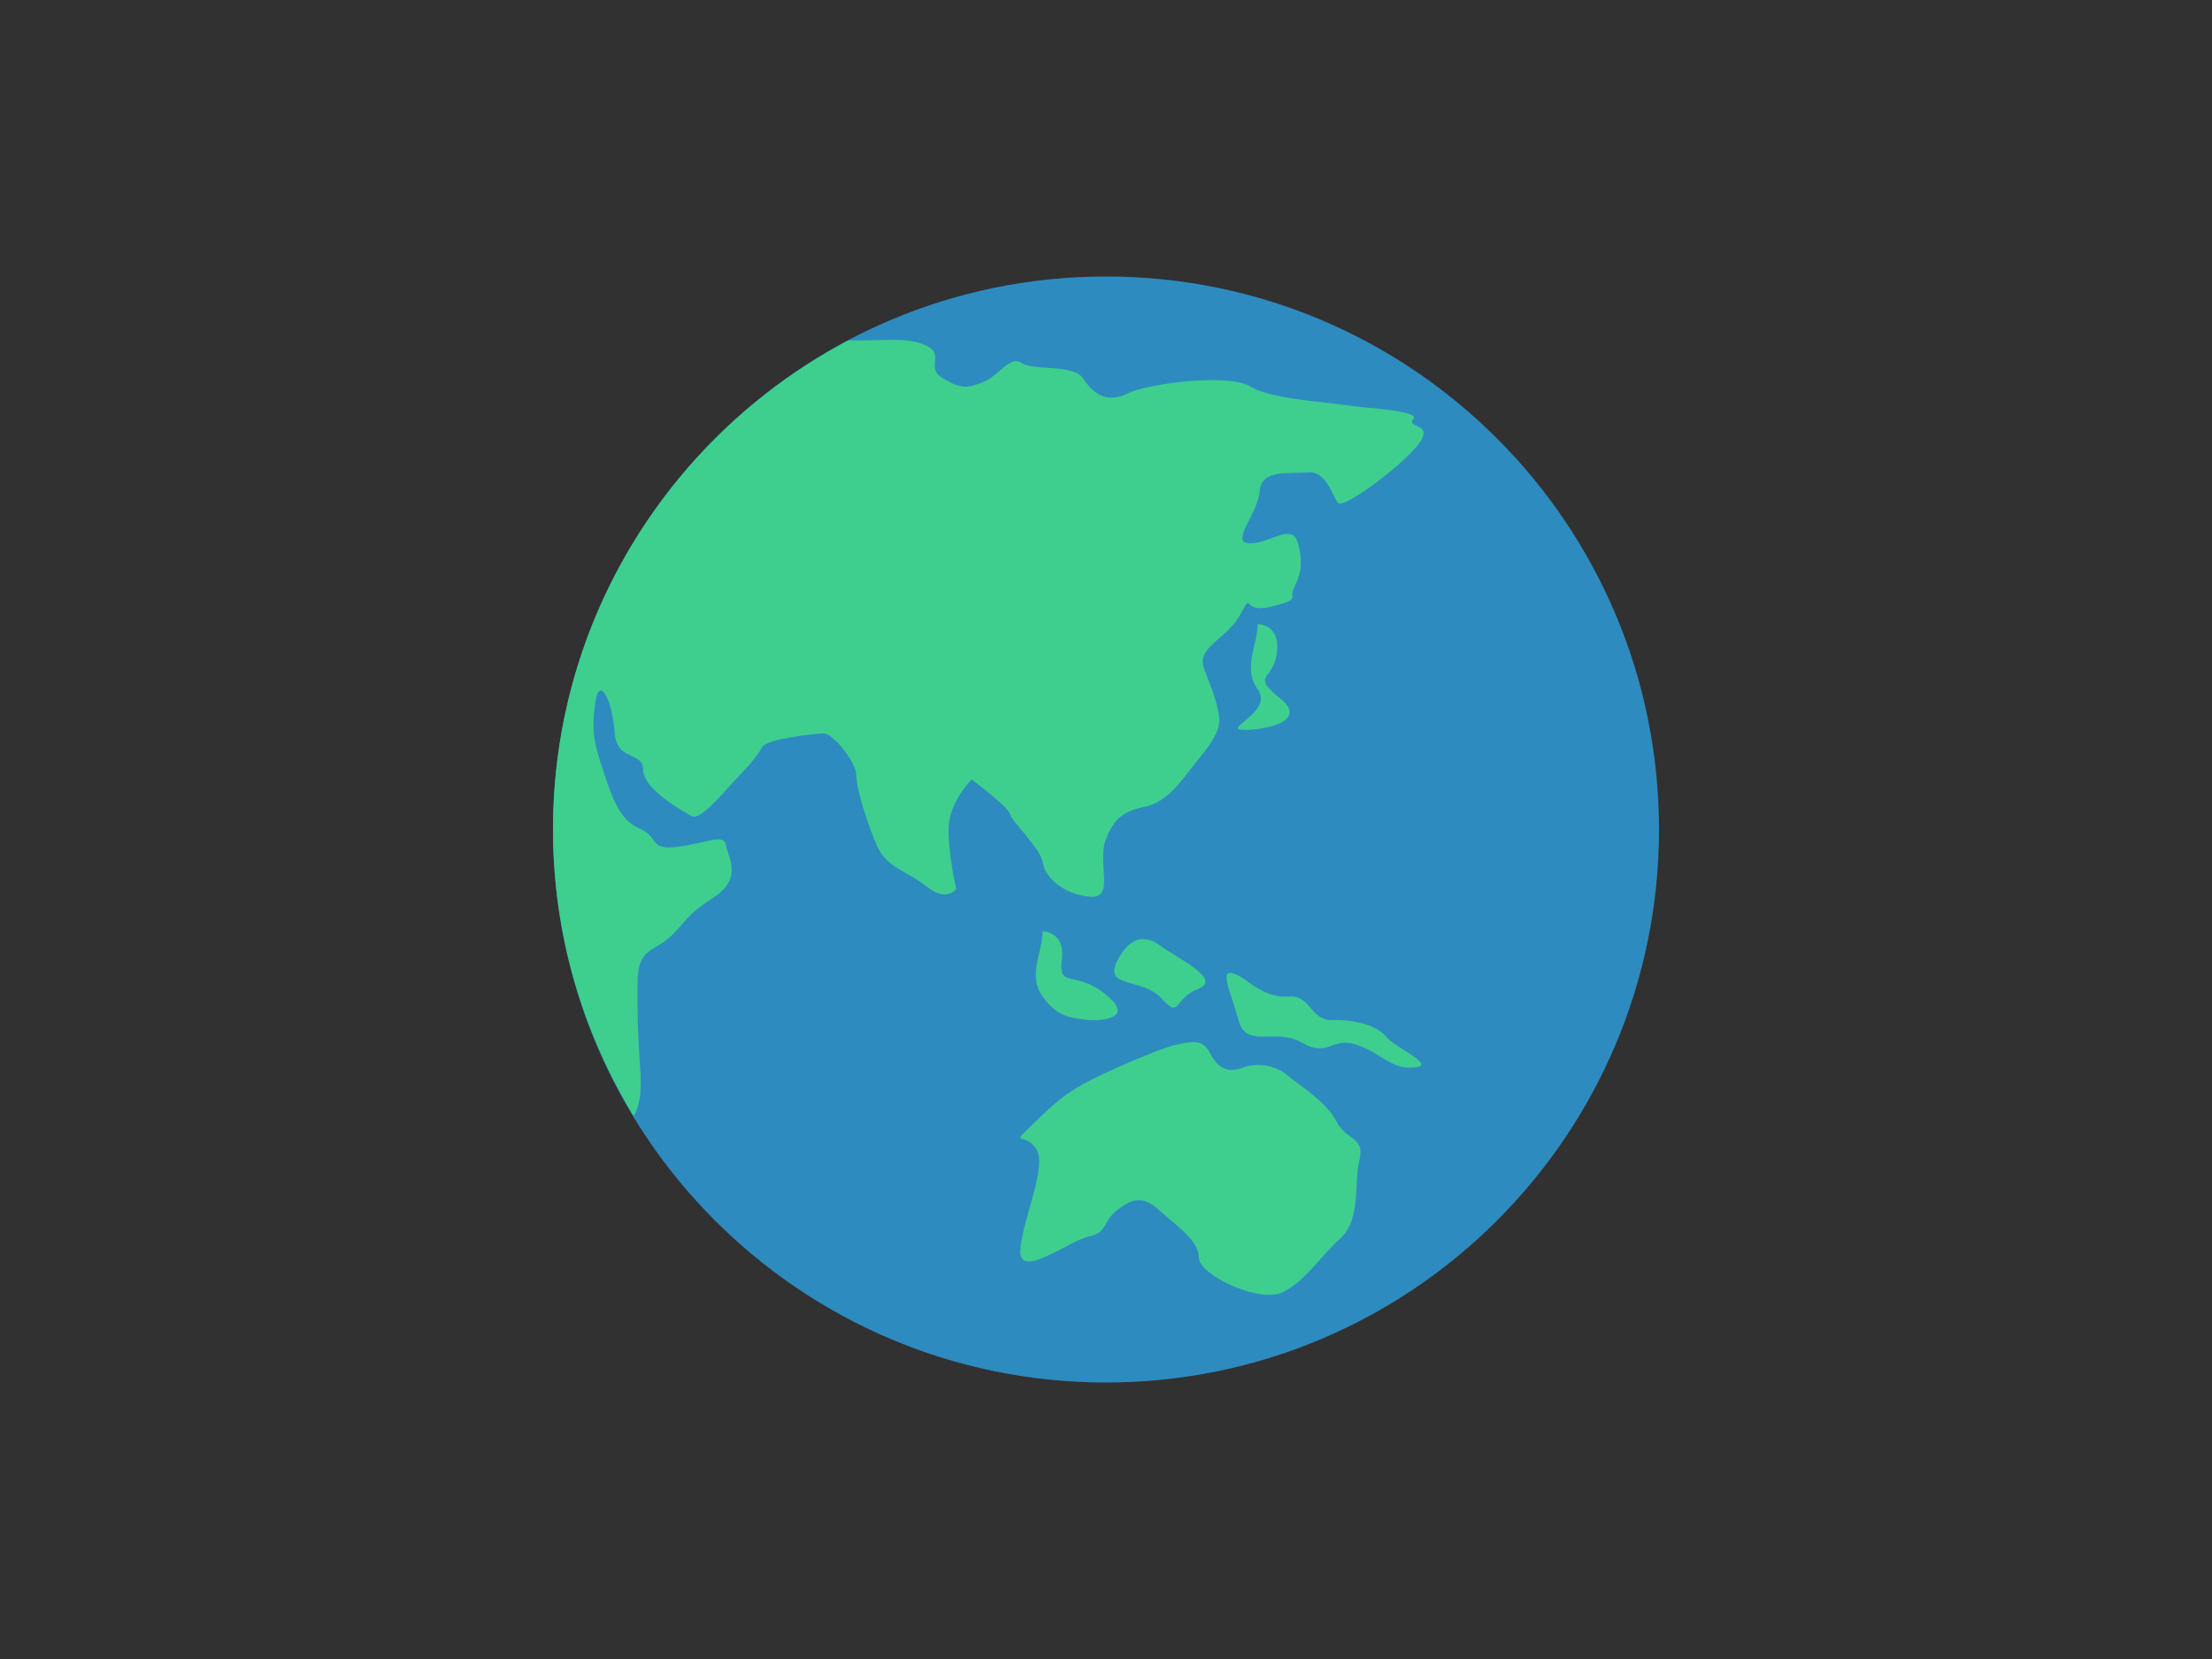
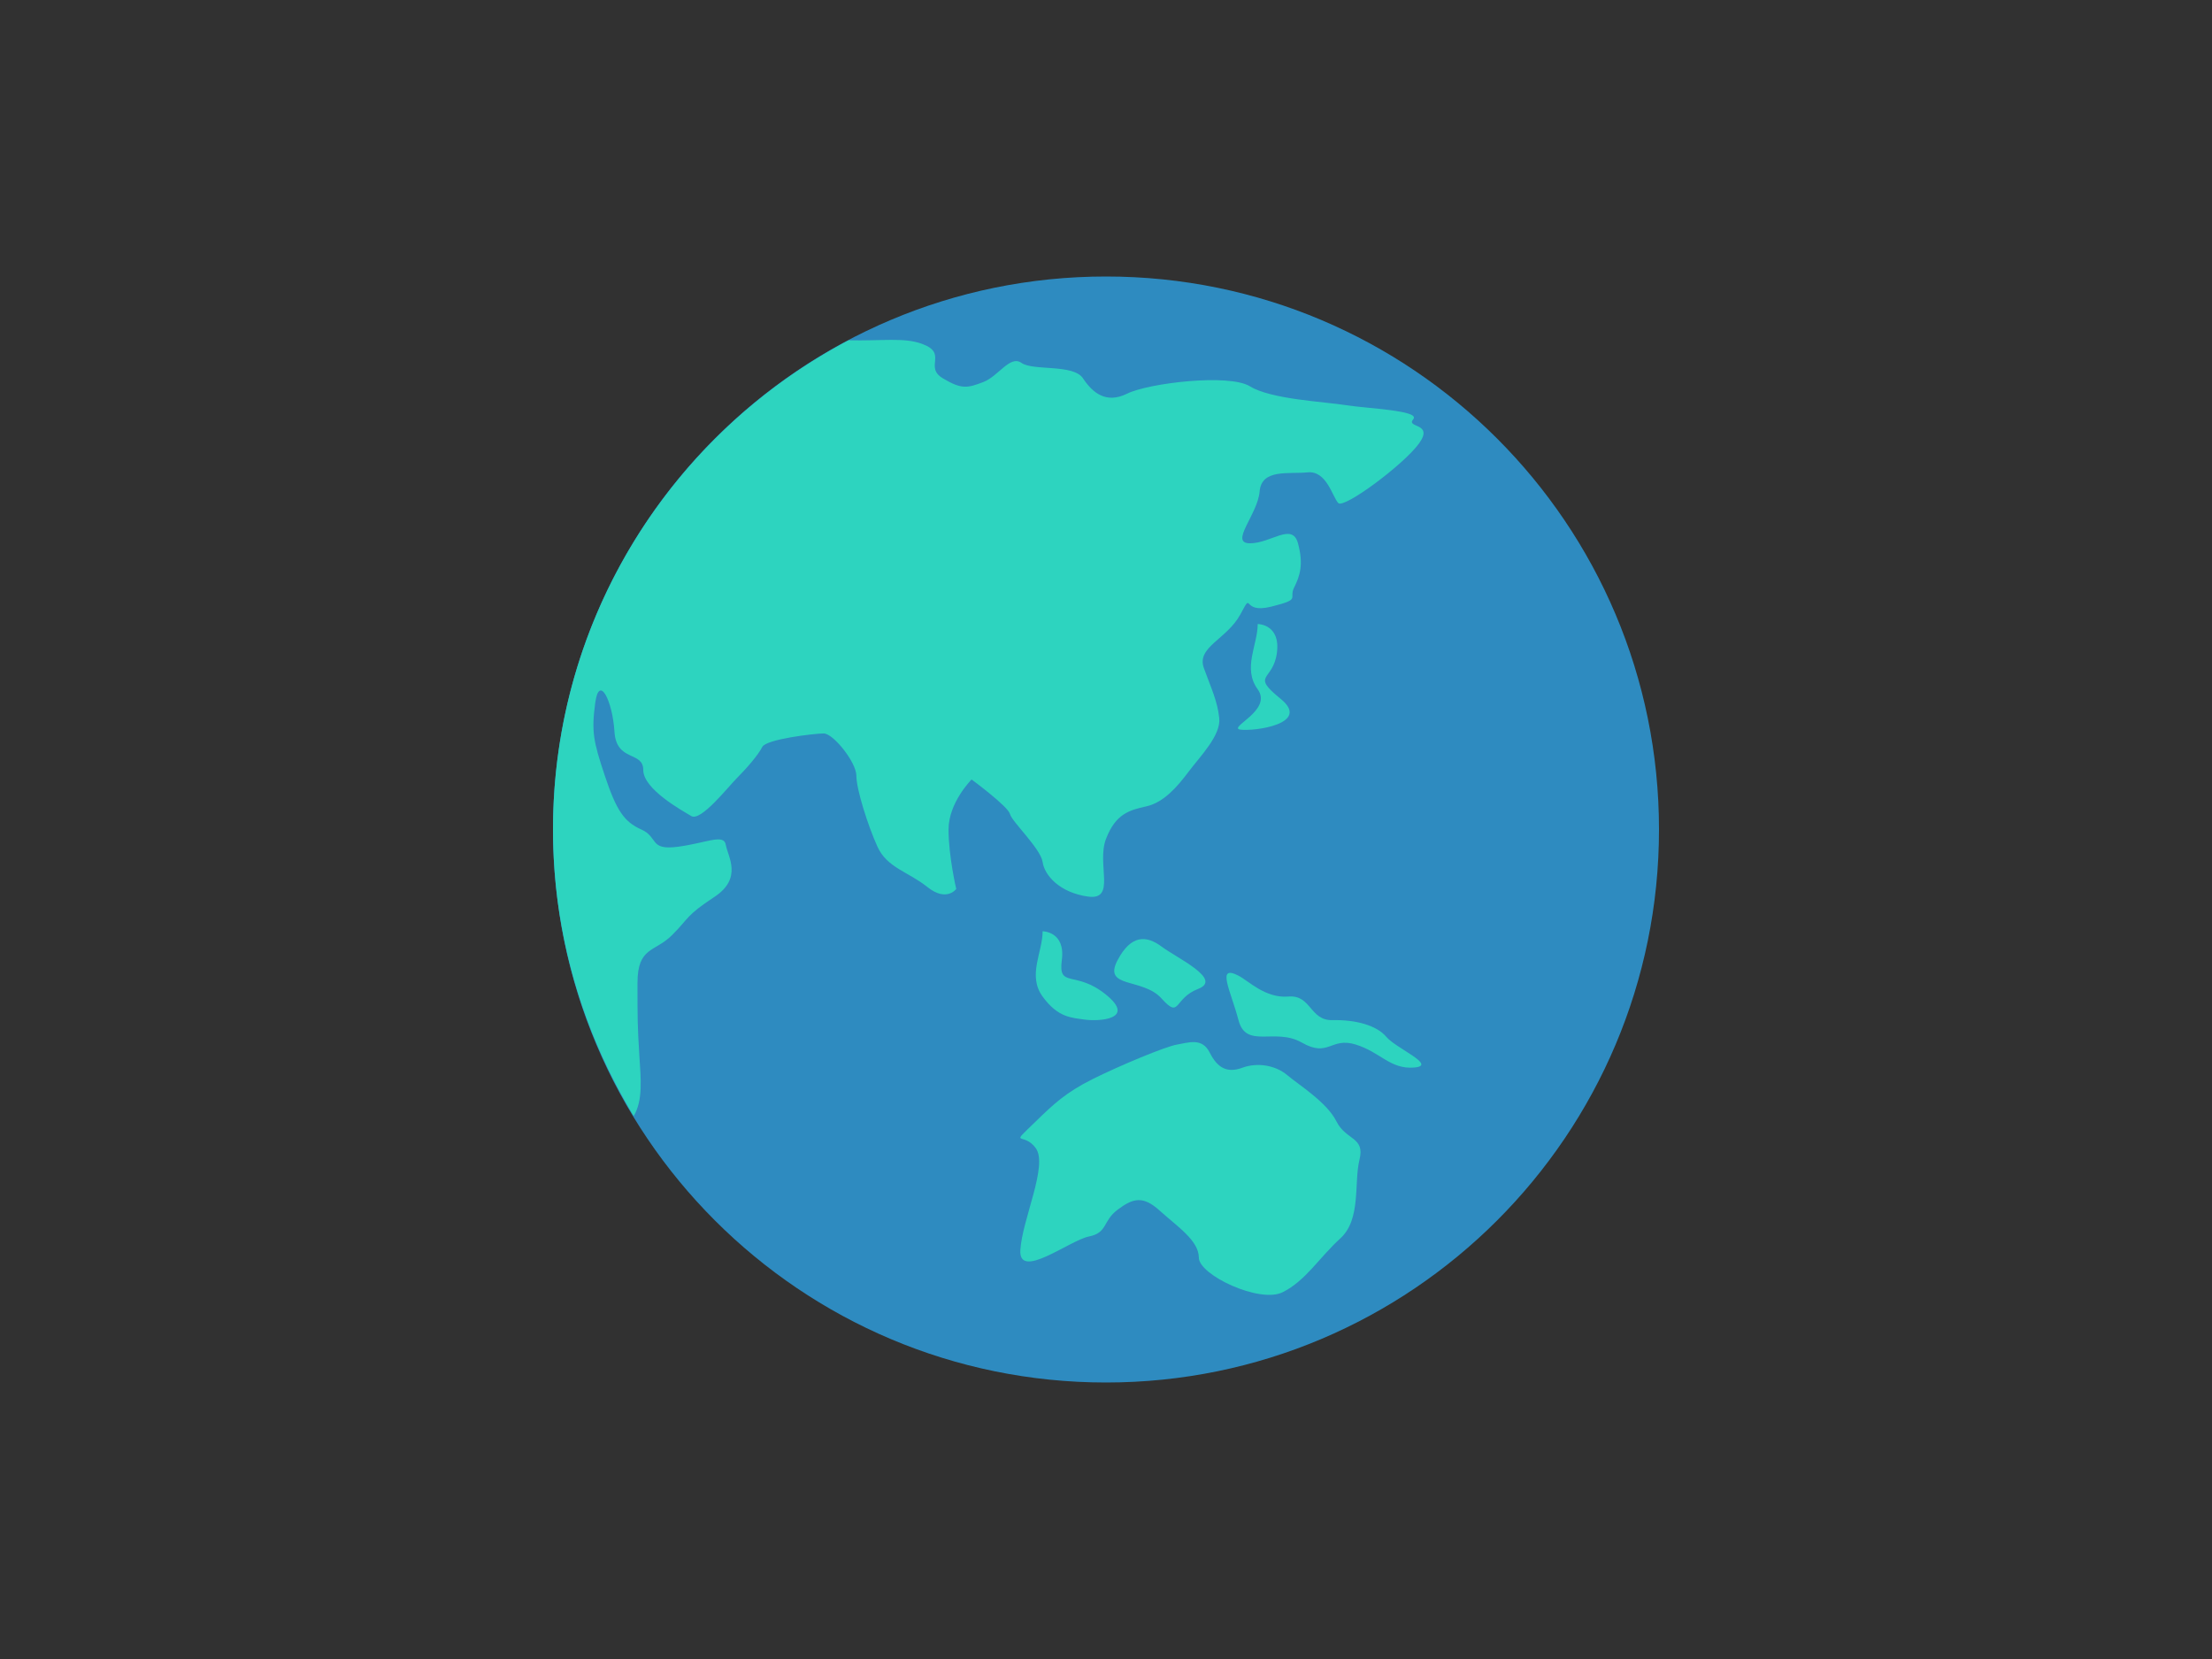
<svg xmlns="http://www.w3.org/2000/svg" width="640" height="480" fill="none">
  <path fill="#313131" d="M0 0h640v480H0z" />
  <g clip-path="url(#a)">
    <path fill="#2E8BC0" d="M320 400c88.366 0 160-71.634 160-160S408.366 80 320 80s-160 71.634-160 160 71.634 160 160 160Z" />
-     <path fill="#3ECF8E" d="M184.996 305.556c-.552-8.889-.552-10.552-.552-21.112 0-10.56 4.996-8.888 10-13.884 5.005-4.996 3.894-5.556 12.223-11.031 8.329-5.476 3.893-11.742 3.333-15.076-.56-3.333-5.556-.56-13.893.543-8.338 1.102-5.547-2.774-10.551-4.996-5.005-2.222-7.218-5.556-10.56-15.556-3.343-10-3.894-12.782-2.774-21.111s5.005-.56 5.556 8.329c.551 8.889 8.338 5.556 8.338 11.111 0 5.556 11.111 11.663 13.884 13.334 2.773 1.671 10.56-8.338 13.333-11.111 2.774-2.774 6.116-6.667 7.218-8.889 1.102-2.223 15.005-3.894 17.778-3.894 2.773 0 9.44 8.338 9.44 12.223 0 3.884 3.333 14.444 6.115 20.551 2.783 6.106 8.889 7.217 14.445 11.662 5.555 4.444 8.338.551 8.338.551s-2.223-9.44-2.223-17.227c0-7.786 6.667-14.444 6.667-14.444s10.56 7.778 11.111 10c.551 2.222 8.889 10 9.44 13.884.551 3.885 4.996 8.889 13.182 10 8.187 1.111 2.374-9.44 5.147-16.666 2.773-7.227 6.667-8.338 11.662-9.44 4.996-1.103 8.889-5.556 12.223-10 3.333-4.445 9.44-10.56 8.888-15.556-.551-4.995-2.222-8.338-4.444-14.444-2.222-6.107 6.667-8.338 10.56-15.556 3.893-7.218 0 0 8.889-2.222s4.995-2.222 6.667-5.556c1.671-3.333 2.773-6.666 1.111-12.782-1.663-6.115-7.778 0-13.885 0-6.106 0 2.231-8.302 2.782-14.969.552-6.666 8.338-4.995 13.885-5.555 5.547-.56 7.218 7.217 8.889 8.889 1.671 1.671 18.889-11.112 23.333-17.227 4.445-6.116-3.884-4.436-1.662-7.013 2.222-2.578-13.333-3.103-19.449-4.089-6.116-.987-21.662-1.671-27.769-5.44-6.107-3.769-29.44-.925-35.555 2.106-6.116 3.031-10-.257-12.783-4.444-2.782-4.187-14.444-2.089-17.777-4.445-3.334-2.355-6.667 3.885-11.112 5.556-4.444 1.671-6.115 2.222-11.662-1.111-5.546-3.333 1.662-7.227-6.115-10-5.209-1.858-11.449-.773-21.156-.987C194.684 125.262 160 178.551 160 240c0 30.4 8.631 58.711 23.351 82.907 2.738-4.605 2.053-10.818 1.645-17.351Zm128.888-10.552c3.894.552 15.005 0 6.116-7.217-8.889-7.218-13.884-1.671-12.782-10 1.102-8.329-5.556-8.338-5.556-8.338 0 6.115-4.444 12.782 0 18.889 4.445 6.106 8.338 6.106 12.222 6.666Z" />
-     <path fill="#3ECF8E" d="M370.56 202.222c-8.889-7.218-2.222-4.995-1.111-13.333 1.111-8.338-5.556-8.338-5.556-8.338 0 6.116-4.444 12.782 0 18.889 4.445 6.107-8.889 11.111-4.995 11.662 3.893.551 20.551-1.662 11.662-8.88Zm-34.489 86.667c5.511 6.115 3.378 0 10.596-2.773 7.217-2.774-6.116-8.889-10.56-12.223-4.445-3.333-8.863-3.457-12.747 3.894-4.409 8.329 7.2 4.986 12.711 11.102ZM401.111 300c-2.773-3.333-8.889-4.996-15.555-4.844-6.667.16-6.116-7.378-12.783-6.827-6.666.551-11.431-4.48-14.444-6.036-6.551-3.377-2.222 4.365 0 12.854 2.222 8.489 10.56 2.062 18.329 6.506 7.769 4.445 8.338-1.671 15.555.551 7.218 2.223 10 7.218 16.925 6.667 6.924-.551-5.245-5.538-8.027-8.871Zm-14.444 24.444c-2.774-5.555-10.898-10.56-14.231-13.377-3.334-2.818-8.552-3.769-12.996-2.134-4.444 1.636-7.218 0-9.44-4.4-2.222-4.4-6.116-2.862-9.44-2.311-3.324.551-16.667 6.116-24.444 10-7.778 3.885-11.316 7.262-16.418 12.222-7.982 7.769-3.582 2.774 0 7.778 3.582 4.996-3.929 20.551-4.48 29.44-.551 8.889 14.24-2.773 19.795-3.893 5.556-1.12 3.92-4.445 8.365-7.778 4.444-3.333 7.333-4.115 12.213.329 4.88 4.444 11.271 8.56 11.271 13.556 0 4.995 17.591 13.333 24.258 10 6.667-3.334 10.56-10 16.667-15.556 6.106-5.556 3.893-16.107 5.555-22.773 1.662-6.667-3.902-5.547-6.675-11.103Z" />
+     <path fill="#2DD4BF" d="M184.996 305.556c-.552-8.889-.552-10.552-.552-21.112 0-10.56 4.996-8.888 10-13.884 5.005-4.996 3.894-5.556 12.223-11.031 8.329-5.476 3.893-11.742 3.333-15.076-.56-3.333-5.556-.56-13.893.543-8.338 1.102-5.547-2.774-10.551-4.996-5.005-2.222-7.218-5.556-10.56-15.556-3.343-10-3.894-12.782-2.774-21.111s5.005-.56 5.556 8.329c.551 8.889 8.338 5.556 8.338 11.111 0 5.556 11.111 11.663 13.884 13.334 2.773 1.671 10.56-8.338 13.333-11.111 2.774-2.774 6.116-6.667 7.218-8.889 1.102-2.223 15.005-3.894 17.778-3.894 2.773 0 9.44 8.338 9.44 12.223 0 3.884 3.333 14.444 6.115 20.551 2.783 6.106 8.889 7.217 14.445 11.662 5.555 4.444 8.338.551 8.338.551s-2.223-9.44-2.223-17.227c0-7.786 6.667-14.444 6.667-14.444s10.56 7.778 11.111 10c.551 2.222 8.889 10 9.44 13.884.551 3.885 4.996 8.889 13.182 10 8.187 1.111 2.374-9.44 5.147-16.666 2.773-7.227 6.667-8.338 11.662-9.44 4.996-1.103 8.889-5.556 12.223-10 3.333-4.445 9.44-10.56 8.888-15.556-.551-4.995-2.222-8.338-4.444-14.444-2.222-6.107 6.667-8.338 10.56-15.556 3.893-7.218 0 0 8.889-2.222s4.995-2.222 6.667-5.556c1.671-3.333 2.773-6.666 1.111-12.782-1.663-6.115-7.778 0-13.885 0-6.106 0 2.231-8.302 2.782-14.969.552-6.666 8.338-4.995 13.885-5.555 5.547-.56 7.218 7.217 8.889 8.889 1.671 1.671 18.889-11.112 23.333-17.227 4.445-6.116-3.884-4.436-1.662-7.013 2.222-2.578-13.333-3.103-19.449-4.089-6.116-.987-21.662-1.671-27.769-5.44-6.107-3.769-29.44-.925-35.555 2.106-6.116 3.031-10-.257-12.783-4.444-2.782-4.187-14.444-2.089-17.777-4.445-3.334-2.355-6.667 3.885-11.112 5.556-4.444 1.671-6.115 2.222-11.662-1.111-5.546-3.333 1.662-7.227-6.115-10-5.209-1.858-11.449-.773-21.156-.987C194.684 125.262 160 178.551 160 240c0 30.4 8.631 58.711 23.351 82.907 2.738-4.605 2.053-10.818 1.645-17.351Zm128.888-10.552c3.894.552 15.005 0 6.116-7.217-8.889-7.218-13.884-1.671-12.782-10 1.102-8.329-5.556-8.338-5.556-8.338 0 6.115-4.444 12.782 0 18.889 4.445 6.106 8.338 6.106 12.222 6.666Z" />
+     <path fill="#2DD4BF" d="M370.56 202.222c-8.889-7.218-2.222-4.995-1.111-13.333 1.111-8.338-5.556-8.338-5.556-8.338 0 6.116-4.444 12.782 0 18.889 4.445 6.107-8.889 11.111-4.995 11.662 3.893.551 20.551-1.662 11.662-8.88Zm-34.489 86.667c5.511 6.115 3.378 0 10.596-2.773 7.217-2.774-6.116-8.889-10.56-12.223-4.445-3.333-8.863-3.457-12.747 3.894-4.409 8.329 7.2 4.986 12.711 11.102ZM401.111 300c-2.773-3.333-8.889-4.996-15.555-4.844-6.667.16-6.116-7.378-12.783-6.827-6.666.551-11.431-4.48-14.444-6.036-6.551-3.377-2.222 4.365 0 12.854 2.222 8.489 10.56 2.062 18.329 6.506 7.769 4.445 8.338-1.671 15.555.551 7.218 2.223 10 7.218 16.925 6.667 6.924-.551-5.245-5.538-8.027-8.871Zm-14.444 24.444c-2.774-5.555-10.898-10.56-14.231-13.377-3.334-2.818-8.552-3.769-12.996-2.134-4.444 1.636-7.218 0-9.44-4.4-2.222-4.4-6.116-2.862-9.44-2.311-3.324.551-16.667 6.116-24.444 10-7.778 3.885-11.316 7.262-16.418 12.222-7.982 7.769-3.582 2.774 0 7.778 3.582 4.996-3.929 20.551-4.48 29.44-.551 8.889 14.24-2.773 19.795-3.893 5.556-1.12 3.92-4.445 8.365-7.778 4.444-3.333 7.333-4.115 12.213.329 4.88 4.444 11.271 8.56 11.271 13.556 0 4.995 17.591 13.333 24.258 10 6.667-3.334 10.56-10 16.667-15.556 6.106-5.556 3.893-16.107 5.555-22.773 1.662-6.667-3.902-5.547-6.675-11.103Z" />
  </g>
  <defs>
    <clipPath id="a">
      <path fill="#fff" d="M160 80h320v320H160z" />
    </clipPath>
  </defs>
</svg>
